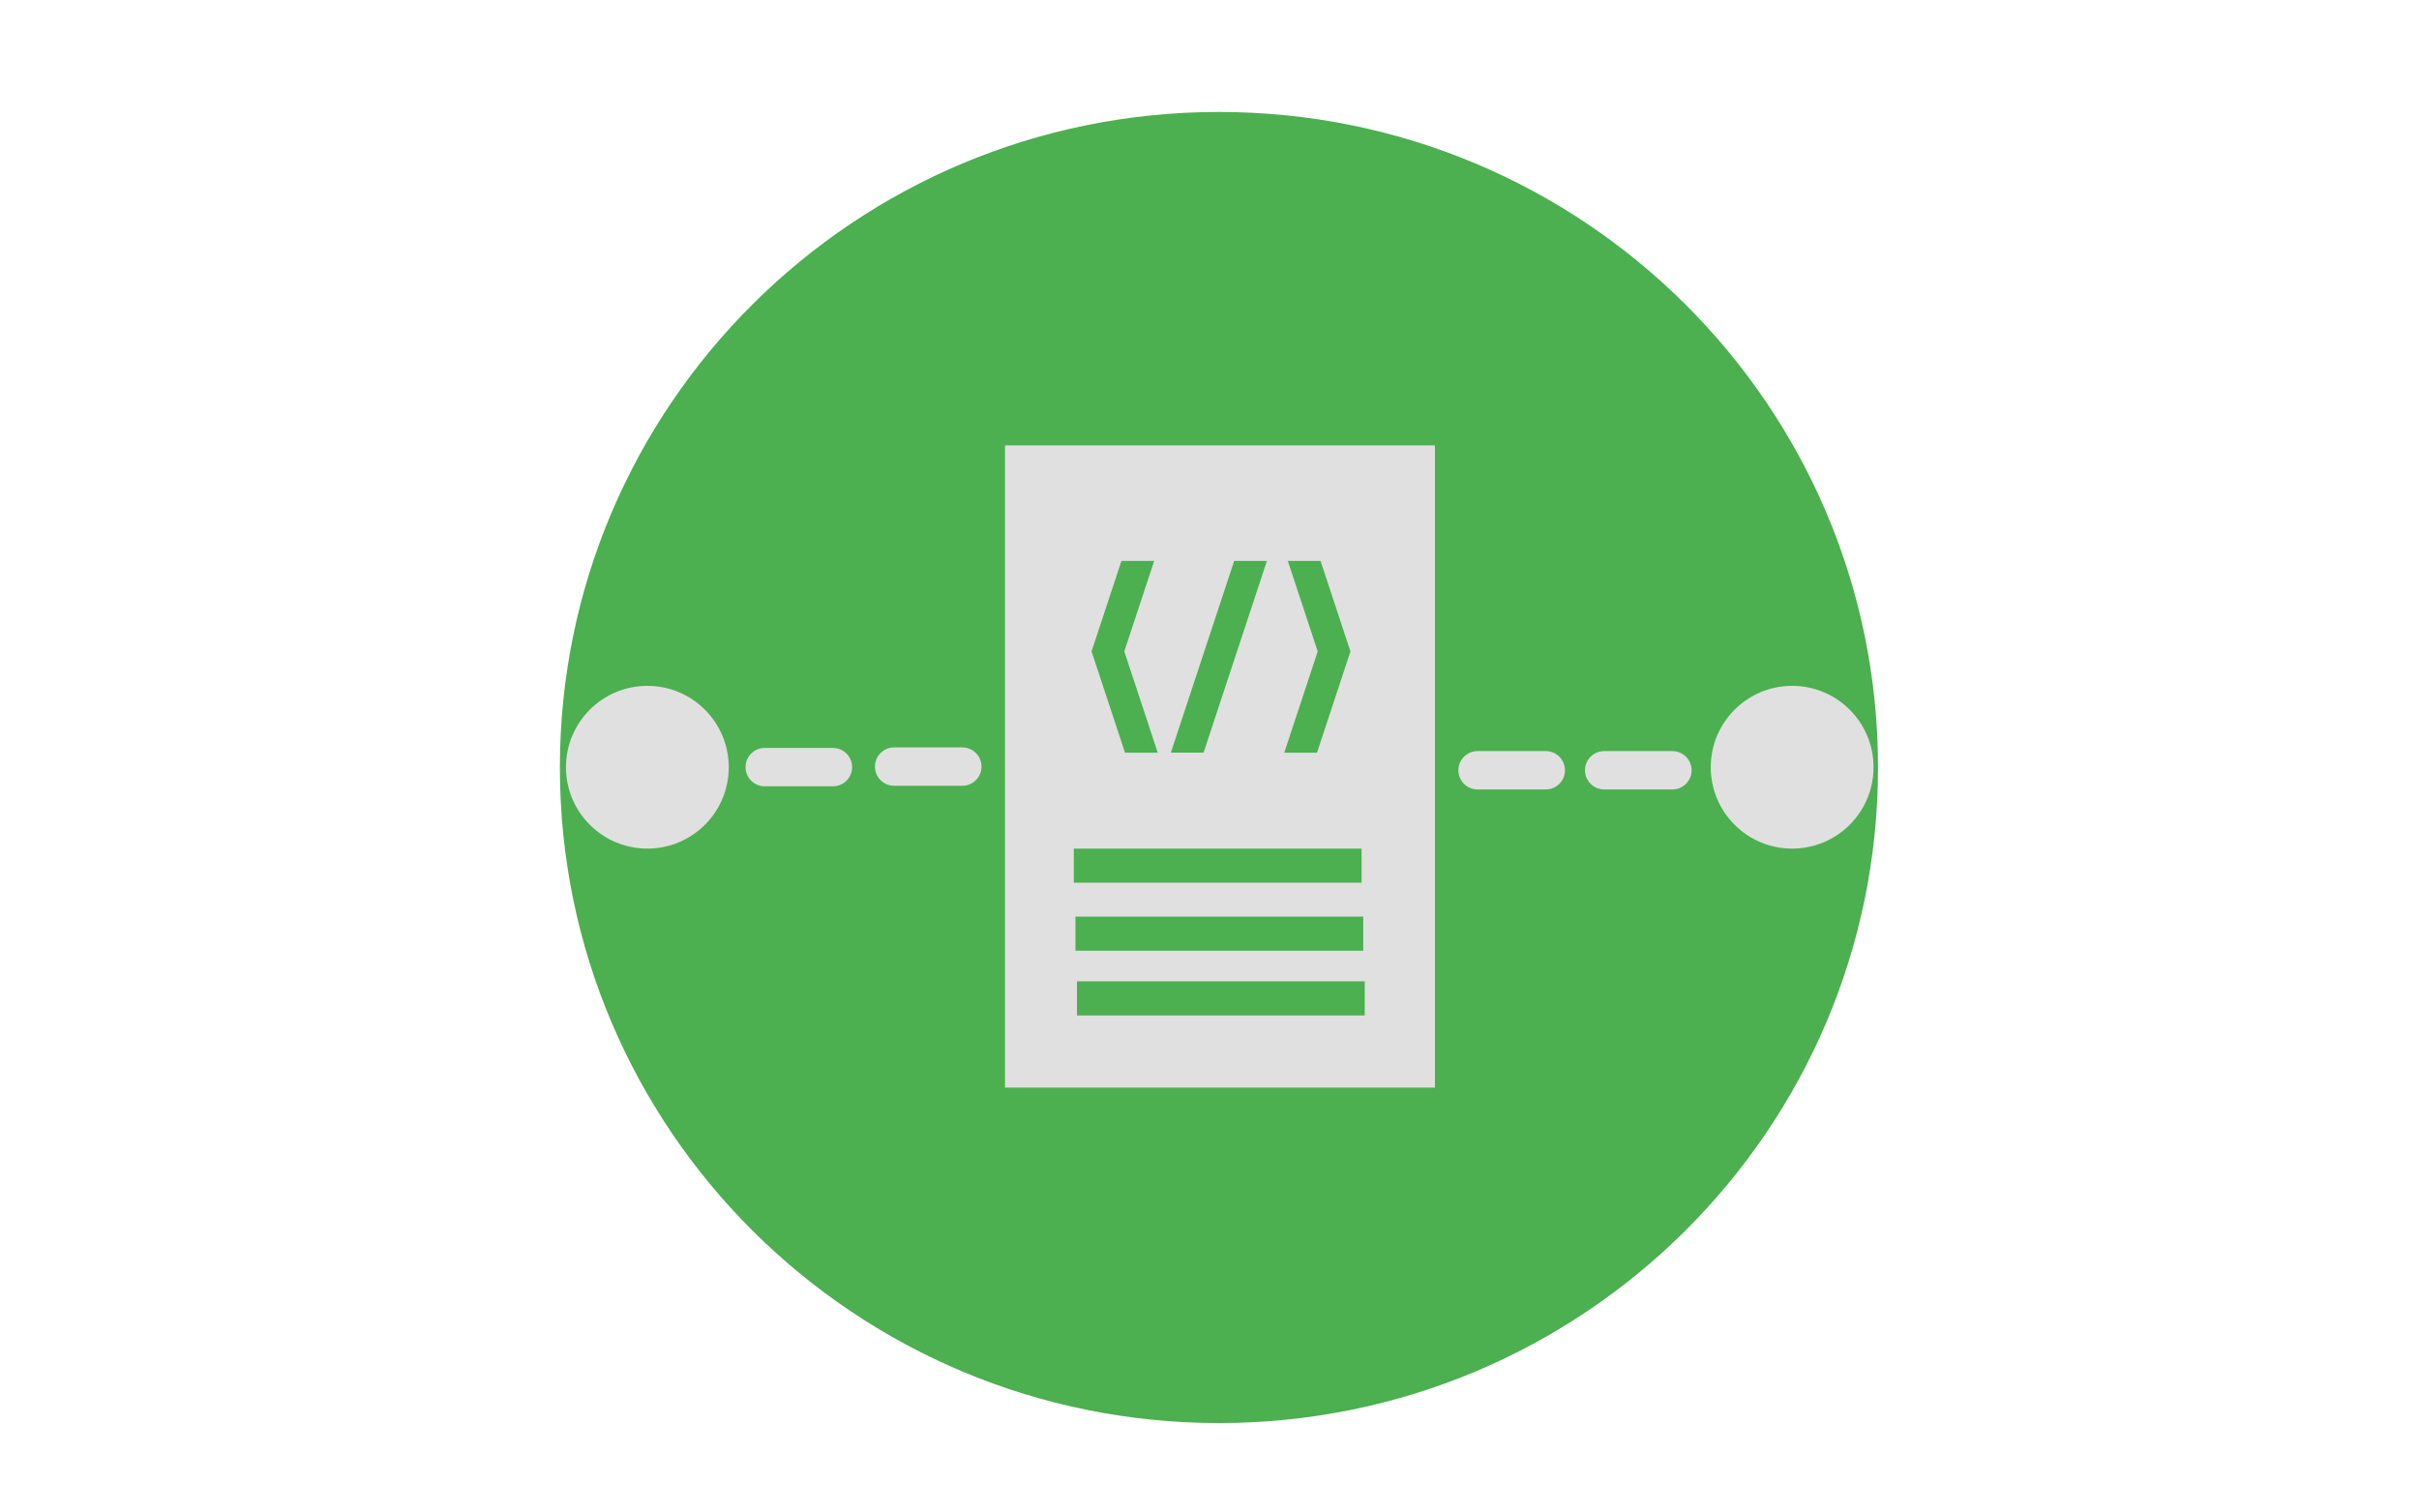
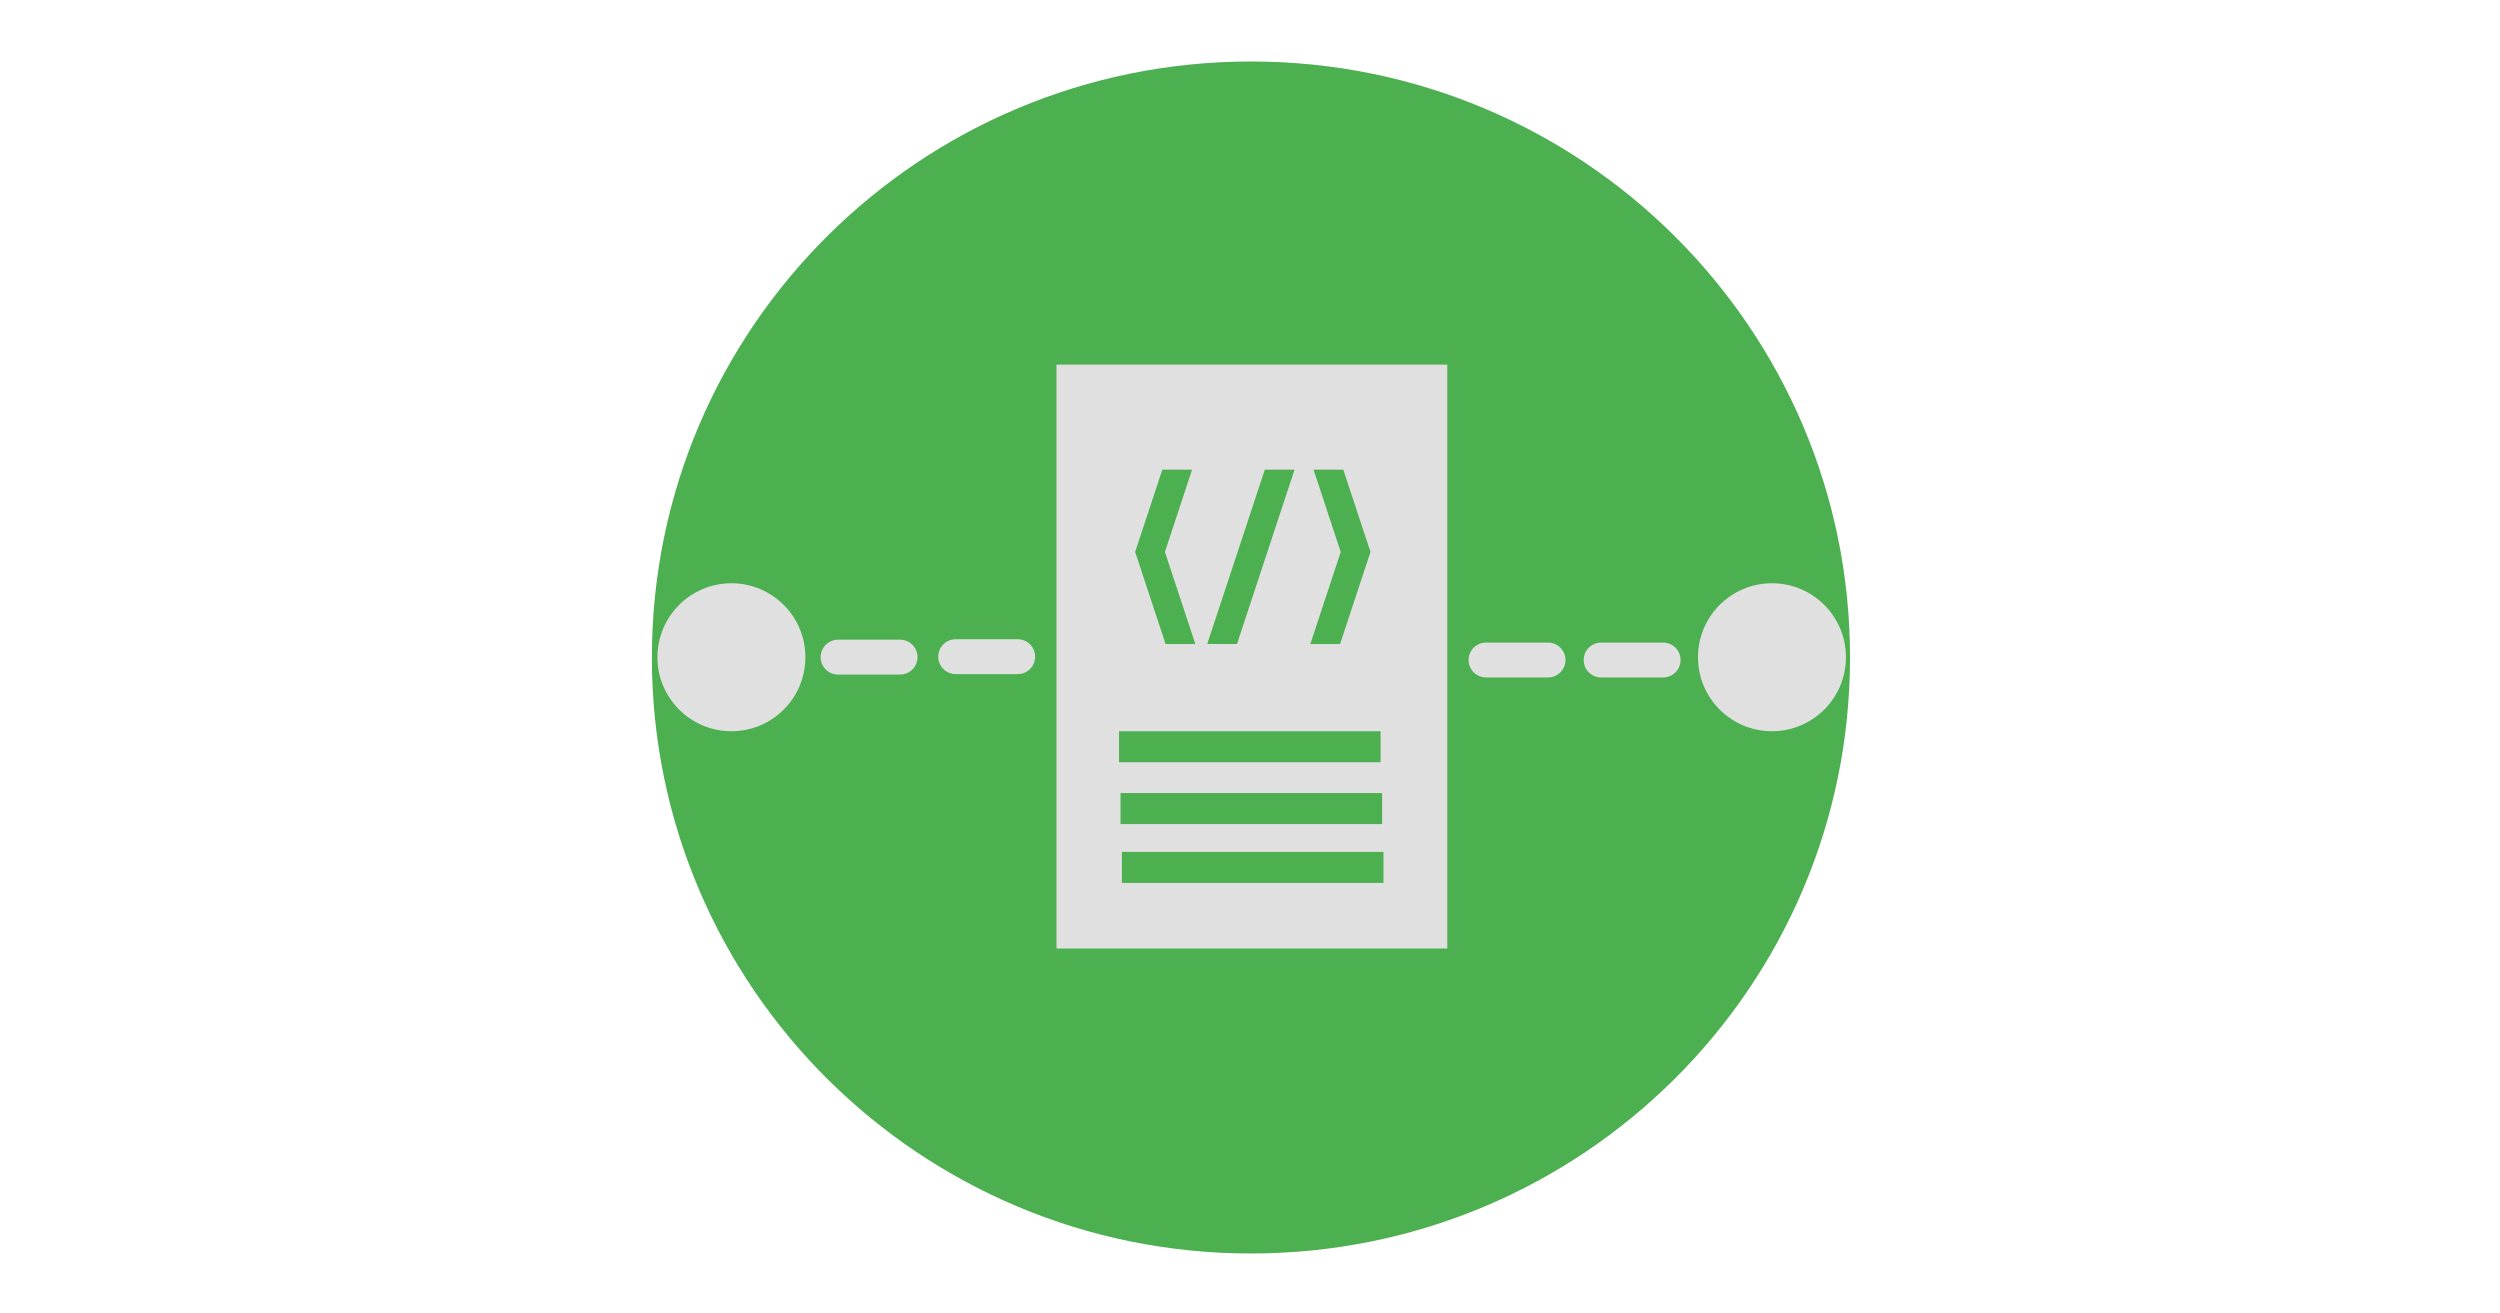
- <svg xmlns="http://www.w3.org/2000/svg" viewBox="0 0 400 250" height="250" width="400" version="1.1" id="svg2">
+ <svg xmlns="http://www.w3.org/2000/svg" viewBox="0 0 400 210" height="210" width="400" version="1.1" id="svg2">
  <defs id="defs6" />
-   <ellipse style="opacity:1;fill:#4caf50;fill-opacity:1;stroke:none;stroke-width:4.5;stroke-miterlimit:4;stroke-dasharray:none;stroke-opacity:1" id="path8281" cx="201.563" cy="126.943" rx="108.982" ry="108.424" />
-   <circle style="opacity:1;fill:#e0e0e0;fill-opacity:1;stroke:none;stroke-width:15.2;stroke-miterlimit:4;stroke-dasharray:none;stroke-opacity:1" id="path4161" cx="107.047" cy="126.898" r="13.46" />
-   <circle style="opacity:1;fill:#e0e0e0;fill-opacity:1;stroke:none;stroke-width:15.2;stroke-miterlimit:4;stroke-dasharray:none;stroke-opacity:1" id="path4161-9" cx="296.346" cy="126.898" r="13.46" />
-   <rect style="opacity:1;fill:#e0e0e0;fill-opacity:1;stroke:none;stroke-width:15.2;stroke-miterlimit:4;stroke-dasharray:none;stroke-opacity:1" id="rect4178" width="17.624" height="6.345" x="123.282" y="123.706" ry="3.172" />
-   <rect style="opacity:1;fill:#e0e0e0;fill-opacity:1;stroke:none;stroke-width:15.2;stroke-miterlimit:4;stroke-dasharray:none;stroke-opacity:1" id="rect4178-4" width="17.624" height="6.345" x="144.677" y="123.62" ry="3.172" />
-   <rect style="opacity:1;fill:#e0e0e0;fill-opacity:1;stroke:none;stroke-width:15.2;stroke-miterlimit:4;stroke-dasharray:none;stroke-opacity:1" id="rect4178-6" width="17.624" height="6.345" x="241.155" y="124.229" ry="3.172" />
-   <rect style="opacity:1;fill:#e0e0e0;fill-opacity:1;stroke:none;stroke-width:15.2;stroke-miterlimit:4;stroke-dasharray:none;stroke-opacity:1" id="rect4178-2" width="17.624" height="6.345" x="262.092" y="124.229" ry="3.172" />
-   <rect style="opacity:1;fill:#e0e0e0;fill-opacity:1;stroke:none;stroke-width:4.5;stroke-miterlimit:4;stroke-dasharray:none;stroke-opacity:1" id="rect8283" width="71.095" height="106.225" x="166.185" y="73.661" />
-   <rect style="opacity:1;fill:#4caf50;fill-opacity:1;stroke:none;stroke-width:15.2;stroke-miterlimit:4;stroke-dasharray:none;stroke-opacity:1" id="rect4209" width="47.584" height="5.64" x="177.563" y="140.358" ry="0" />
-   <rect style="opacity:1;fill:#4caf50;fill-opacity:1;stroke:none;stroke-width:15.2;stroke-miterlimit:4;stroke-dasharray:none;stroke-opacity:1" id="rect4209-2" width="47.584" height="5.64" x="177.835" y="151.607" ry="0" />
-   <rect style="opacity:1;fill:#4caf50;fill-opacity:1;stroke:none;stroke-width:15.2;stroke-miterlimit:4;stroke-dasharray:none;stroke-opacity:1" id="rect4209-1" width="47.584" height="5.64" x="178.086" y="162.31" ry="0" />
-   <text xml:space="preserve" style="font-style:normal;font-variant:normal;font-weight:bold;font-stretch:normal;font-size:42.562px;line-height:125%;font-family:'Open Sans';-inkscape-font-specification:'Open Sans Bold';letter-spacing:0px;word-spacing:0px;fill:#4caf50;fill-opacity:1;stroke:none;stroke-width:1px;stroke-linecap:butt;stroke-linejoin:miter;stroke-opacity:1;" x="205.383" y="117.187" id="text4246" transform="scale(0.9412897,1.062372)">
-     <tspan id="tspan4248" x="205.383" y="117.187" style="font-style:normal;font-variant:normal;font-weight:bold;font-stretch:normal;font-family:'Open Sans';-inkscape-font-specification:'Open Sans Bold';fill:#4caf50;fill-opacity:1;">/</tspan>
-   </text>
-   <text xml:space="preserve" style="font-style:normal;font-weight:normal;font-size:29.91px;line-height:125%;font-family:sans-serif;letter-spacing:0px;word-spacing:0px;fill:#000000;fill-opacity:1;stroke:none;stroke-width:1px;stroke-linecap:butt;stroke-linejoin:miter;stroke-opacity:1" x="23.532" y="106.168" id="text4250">
-     <tspan id="tspan4252" x="23.532" y="106.168" />
-   </text>
-   <text xml:space="preserve" style="font-style:normal;font-variant:normal;font-weight:bold;font-stretch:normal;font-size:42.562px;line-height:125%;font-family:'Open Sans';-inkscape-font-specification:'Open Sans Bold';letter-spacing:0px;word-spacing:0px;fill:#4caf50;fill-opacity:1;stroke:none;stroke-width:1px;stroke-linecap:butt;stroke-linejoin:miter;stroke-opacity:1;" x="-237.537" y="101.429" id="text4246-2-7" transform="scale(-0.9412897,1.062372)">
-     <tspan id="tspan4248-9-2" x="-237.537" y="101.429" style="font-style:normal;font-variant:normal;font-weight:bold;font-stretch:normal;font-family:'Open Sans';-inkscape-font-specification:'Open Sans Bold';fill:#4caf50;fill-opacity:1;">/</tspan>
-   </text>
-   <text xml:space="preserve" style="font-style:normal;font-variant:normal;font-weight:bold;font-stretch:normal;font-size:42.562px;line-height:125%;font-family:'Open Sans';-inkscape-font-specification:'Open Sans Bold';letter-spacing:0px;word-spacing:0px;fill:#4caf50;fill-opacity:1;stroke:none;stroke-width:1px;stroke-linecap:butt;stroke-linejoin:miter;stroke-opacity:1;" x="-237.546" y="-101.379" id="text4246-2-7-0" transform="scale(-0.9412897,-1.062372)">
-     <tspan id="tspan4248-9-2-9" x="-237.546" y="-101.379" style="font-style:normal;font-variant:normal;font-weight:bold;font-stretch:normal;font-family:'Open Sans';-inkscape-font-specification:'Open Sans Bold';fill:#4caf50;fill-opacity:1;">/</tspan>
-   </text>
-   <text xml:space="preserve" style="font-style:normal;font-variant:normal;font-weight:bold;font-stretch:normal;font-size:42.562px;line-height:125%;font-family:'Open Sans';-inkscape-font-specification:'Open Sans Bold';letter-spacing:0px;word-spacing:0px;fill:#4caf50;fill-opacity:1;stroke:none;stroke-width:1px;stroke-linecap:butt;stroke-linejoin:miter;stroke-opacity:1;" x="191.454" y="101.428" id="text4246-2-7-5" transform="scale(0.9412897,1.062372)">
-     <tspan id="tspan4248-9-2-96" x="191.454" y="101.428" style="font-style:normal;font-variant:normal;font-weight:bold;font-stretch:normal;font-family:'Open Sans';-inkscape-font-specification:'Open Sans Bold';fill:#4caf50;fill-opacity:1;">/</tspan>
-   </text>
-   <rect style="opacity:1;fill:#e0e0e0;fill-opacity:1;stroke:none;stroke-width:4.5;stroke-miterlimit:4;stroke-dasharray:none;stroke-opacity:1" id="rect8222" width="56.043" height="18.665" x="174.743" y="74.109" />
-   <text xml:space="preserve" style="font-style:normal;font-variant:normal;font-weight:bold;font-stretch:normal;font-size:42.562px;line-height:125%;font-family:'Open Sans';-inkscape-font-specification:'Open Sans Bold';letter-spacing:0px;word-spacing:0px;fill:#4caf50;fill-opacity:1;stroke:none;stroke-width:1px;stroke-linecap:butt;stroke-linejoin:miter;stroke-opacity:1;" x="191.446" y="-101.379" id="text4246-2-7-0-0" transform="scale(0.9412897,-1.062372)">
-     <tspan id="tspan4248-9-2-9-5" x="191.446" y="-101.379" style="font-style:normal;font-variant:normal;font-weight:bold;font-stretch:normal;font-family:'Open Sans';-inkscape-font-specification:'Open Sans Bold';fill:#4caf50;fill-opacity:1;">/</tspan>
-   </text>
-   <rect style="opacity:1;fill:#e0e0e0;fill-opacity:1;stroke:none;stroke-width:4.5;stroke-miterlimit:4;stroke-dasharray:none;stroke-opacity:1" id="rect8222-2" width="56.043" height="15.685" x="173.862" y="124.496" />
-   <rect style="opacity:1;fill:#4caf50;fill-opacity:1;stroke:none;stroke-width:4.5;stroke-miterlimit:4;stroke-dasharray:none;stroke-opacity:1" id="rect8285" width="5.076" height="0.838" x="180.674" y="107.33" />
-   <rect style="opacity:1;fill:#4caf50;fill-opacity:1;stroke:none;stroke-width:4.5;stroke-miterlimit:4;stroke-dasharray:none;stroke-opacity:1" id="rect8285-4" width="5.076" height="0.838" x="218.009" y="107.158" />
+   <g id="g3361" transform="matrix(0.8795079,0,0,0.8795079,22.87678,28.73163)">
+     <ellipse ry="108.424" rx="108.982" cy="86.943" cx="201.563" id="path8281" style="opacity:1;fill:#4caf50;fill-opacity:1;stroke:none;stroke-width:4.5;stroke-miterlimit:4;stroke-dasharray:none;stroke-opacity:1" />
+     <circle r="13.46" cy="86.898" cx="107.047" id="path4161" style="opacity:1;fill:#e0e0e0;fill-opacity:1;stroke:none;stroke-width:15.2;stroke-miterlimit:4;stroke-dasharray:none;stroke-opacity:1" />
+     <circle r="13.46" cy="86.898" cx="296.346" id="path4161-9" style="opacity:1;fill:#e0e0e0;fill-opacity:1;stroke:none;stroke-width:15.2;stroke-miterlimit:4;stroke-dasharray:none;stroke-opacity:1" />
+     <rect ry="3.172" y="83.706" x="123.282" height="6.345" width="17.624" id="rect4178" style="opacity:1;fill:#e0e0e0;fill-opacity:1;stroke:none;stroke-width:15.2;stroke-miterlimit:4;stroke-dasharray:none;stroke-opacity:1" />
+     <rect ry="3.172" y="83.62" x="144.677" height="6.345" width="17.624" id="rect4178-4" style="opacity:1;fill:#e0e0e0;fill-opacity:1;stroke:none;stroke-width:15.2;stroke-miterlimit:4;stroke-dasharray:none;stroke-opacity:1" />
+     <rect ry="3.172" y="84.229" x="241.155" height="6.345" width="17.624" id="rect4178-6" style="opacity:1;fill:#e0e0e0;fill-opacity:1;stroke:none;stroke-width:15.2;stroke-miterlimit:4;stroke-dasharray:none;stroke-opacity:1" />
+     <rect ry="3.172" y="84.229" x="262.092" height="6.345" width="17.624" id="rect4178-2" style="opacity:1;fill:#e0e0e0;fill-opacity:1;stroke:none;stroke-width:15.2;stroke-miterlimit:4;stroke-dasharray:none;stroke-opacity:1" />
+     <rect y="33.661" x="166.185" height="106.225" width="71.095" id="rect8283" style="opacity:1;fill:#e0e0e0;fill-opacity:1;stroke:none;stroke-width:4.5;stroke-miterlimit:4;stroke-dasharray:none;stroke-opacity:1" />
+     <rect ry="0" y="100.358" x="177.563" height="5.64" width="47.584" id="rect4209" style="opacity:1;fill:#4caf50;fill-opacity:1;stroke:none;stroke-width:15.2;stroke-miterlimit:4;stroke-dasharray:none;stroke-opacity:1" />
+     <rect ry="0" y="111.607" x="177.835" height="5.64" width="47.584" id="rect4209-2" style="opacity:1;fill:#4caf50;fill-opacity:1;stroke:none;stroke-width:15.2;stroke-miterlimit:4;stroke-dasharray:none;stroke-opacity:1" />
+     <rect ry="0" y="122.31" x="178.086" height="5.64" width="47.584" id="rect4209-1" style="opacity:1;fill:#4caf50;fill-opacity:1;stroke:none;stroke-width:15.2;stroke-miterlimit:4;stroke-dasharray:none;stroke-opacity:1" />
+     <text transform="scale(0.9412897,1.062372)" id="text4246" y="79.535" x="205.383" style="font-style:normal;font-variant:normal;font-weight:bold;font-stretch:normal;font-size:42.562px;line-height:125%;font-family:'Open Sans';-inkscape-font-specification:'Open Sans Bold';letter-spacing:0px;word-spacing:0px;fill:#4caf50;fill-opacity:1;stroke:none;stroke-width:1px;stroke-linecap:butt;stroke-linejoin:miter;stroke-opacity:1" xml:space="preserve">
+       <tspan style="font-style:normal;font-variant:normal;font-weight:bold;font-stretch:normal;font-family:'Open Sans';-inkscape-font-specification:'Open Sans Bold';fill:#4caf50;fill-opacity:1" y="79.535" x="205.383" id="tspan4248">/</tspan>
+     </text>
+     <text id="text4250" y="66.168" x="23.532" style="font-style:normal;font-weight:normal;font-size:29.91px;line-height:125%;font-family:sans-serif;letter-spacing:0px;word-spacing:0px;fill:#000000;fill-opacity:1;stroke:none;stroke-width:1px;stroke-linecap:butt;stroke-linejoin:miter;stroke-opacity:1" xml:space="preserve">
+       <tspan y="66.168" x="23.532" id="tspan4252" />
+     </text>
+     <text transform="scale(-0.9412897,1.062372)" id="text4246-2-7" y="63.777" x="-237.537" style="font-style:normal;font-variant:normal;font-weight:bold;font-stretch:normal;font-size:42.562px;line-height:125%;font-family:'Open Sans';-inkscape-font-specification:'Open Sans Bold';letter-spacing:0px;word-spacing:0px;fill:#4caf50;fill-opacity:1;stroke:none;stroke-width:1px;stroke-linecap:butt;stroke-linejoin:miter;stroke-opacity:1" xml:space="preserve">
+       <tspan style="font-style:normal;font-variant:normal;font-weight:bold;font-stretch:normal;font-family:'Open Sans';-inkscape-font-specification:'Open Sans Bold';fill:#4caf50;fill-opacity:1" y="63.777" x="-237.537" id="tspan4248-9-2">/</tspan>
+     </text>
+     <text transform="scale(-0.9412897,-1.062372)" id="text4246-2-7-0" y="-63.728" x="-237.546" style="font-style:normal;font-variant:normal;font-weight:bold;font-stretch:normal;font-size:42.562px;line-height:125%;font-family:'Open Sans';-inkscape-font-specification:'Open Sans Bold';letter-spacing:0px;word-spacing:0px;fill:#4caf50;fill-opacity:1;stroke:none;stroke-width:1px;stroke-linecap:butt;stroke-linejoin:miter;stroke-opacity:1" xml:space="preserve">
+       <tspan style="font-style:normal;font-variant:normal;font-weight:bold;font-stretch:normal;font-family:'Open Sans';-inkscape-font-specification:'Open Sans Bold';fill:#4caf50;fill-opacity:1" y="-63.728" x="-237.546" id="tspan4248-9-2-9">/</tspan>
+     </text>
+     <text transform="scale(0.9412897,1.062372)" id="text4246-2-7-5" y="63.777" x="191.454" style="font-style:normal;font-variant:normal;font-weight:bold;font-stretch:normal;font-size:42.562px;line-height:125%;font-family:'Open Sans';-inkscape-font-specification:'Open Sans Bold';letter-spacing:0px;word-spacing:0px;fill:#4caf50;fill-opacity:1;stroke:none;stroke-width:1px;stroke-linecap:butt;stroke-linejoin:miter;stroke-opacity:1" xml:space="preserve">
+       <tspan style="font-style:normal;font-variant:normal;font-weight:bold;font-stretch:normal;font-family:'Open Sans';-inkscape-font-specification:'Open Sans Bold';fill:#4caf50;fill-opacity:1" y="63.777" x="191.454" id="tspan4248-9-2-96">/</tspan>
+     </text>
+     <rect y="34.109" x="174.743" height="18.665" width="56.043" id="rect8222" style="opacity:1;fill:#e0e0e0;fill-opacity:1;stroke:none;stroke-width:4.5;stroke-miterlimit:4;stroke-dasharray:none;stroke-opacity:1" />
+     <text transform="scale(0.9412897,-1.062372)" id="text4246-2-7-0-0" y="-63.727" x="191.446" style="font-style:normal;font-variant:normal;font-weight:bold;font-stretch:normal;font-size:42.562px;line-height:125%;font-family:'Open Sans';-inkscape-font-specification:'Open Sans Bold';letter-spacing:0px;word-spacing:0px;fill:#4caf50;fill-opacity:1;stroke:none;stroke-width:1px;stroke-linecap:butt;stroke-linejoin:miter;stroke-opacity:1" xml:space="preserve">
+       <tspan style="font-style:normal;font-variant:normal;font-weight:bold;font-stretch:normal;font-family:'Open Sans';-inkscape-font-specification:'Open Sans Bold';fill:#4caf50;fill-opacity:1" y="-63.727" x="191.446" id="tspan4248-9-2-9-5">/</tspan>
+     </text>
+     <rect y="84.496" x="173.862" height="15.685" width="56.043" id="rect8222-2" style="opacity:1;fill:#e0e0e0;fill-opacity:1;stroke:none;stroke-width:4.5;stroke-miterlimit:4;stroke-dasharray:none;stroke-opacity:1" />
+     <rect y="67.33" x="180.674" height="0.838" width="5.076" id="rect8285" style="opacity:1;fill:#4caf50;fill-opacity:1;stroke:none;stroke-width:4.5;stroke-miterlimit:4;stroke-dasharray:none;stroke-opacity:1" />
+     <rect y="67.158" x="218.009" height="0.838" width="5.076" id="rect8285-4" style="opacity:1;fill:#4caf50;fill-opacity:1;stroke:none;stroke-width:4.5;stroke-miterlimit:4;stroke-dasharray:none;stroke-opacity:1" />
+   </g>
</svg>
